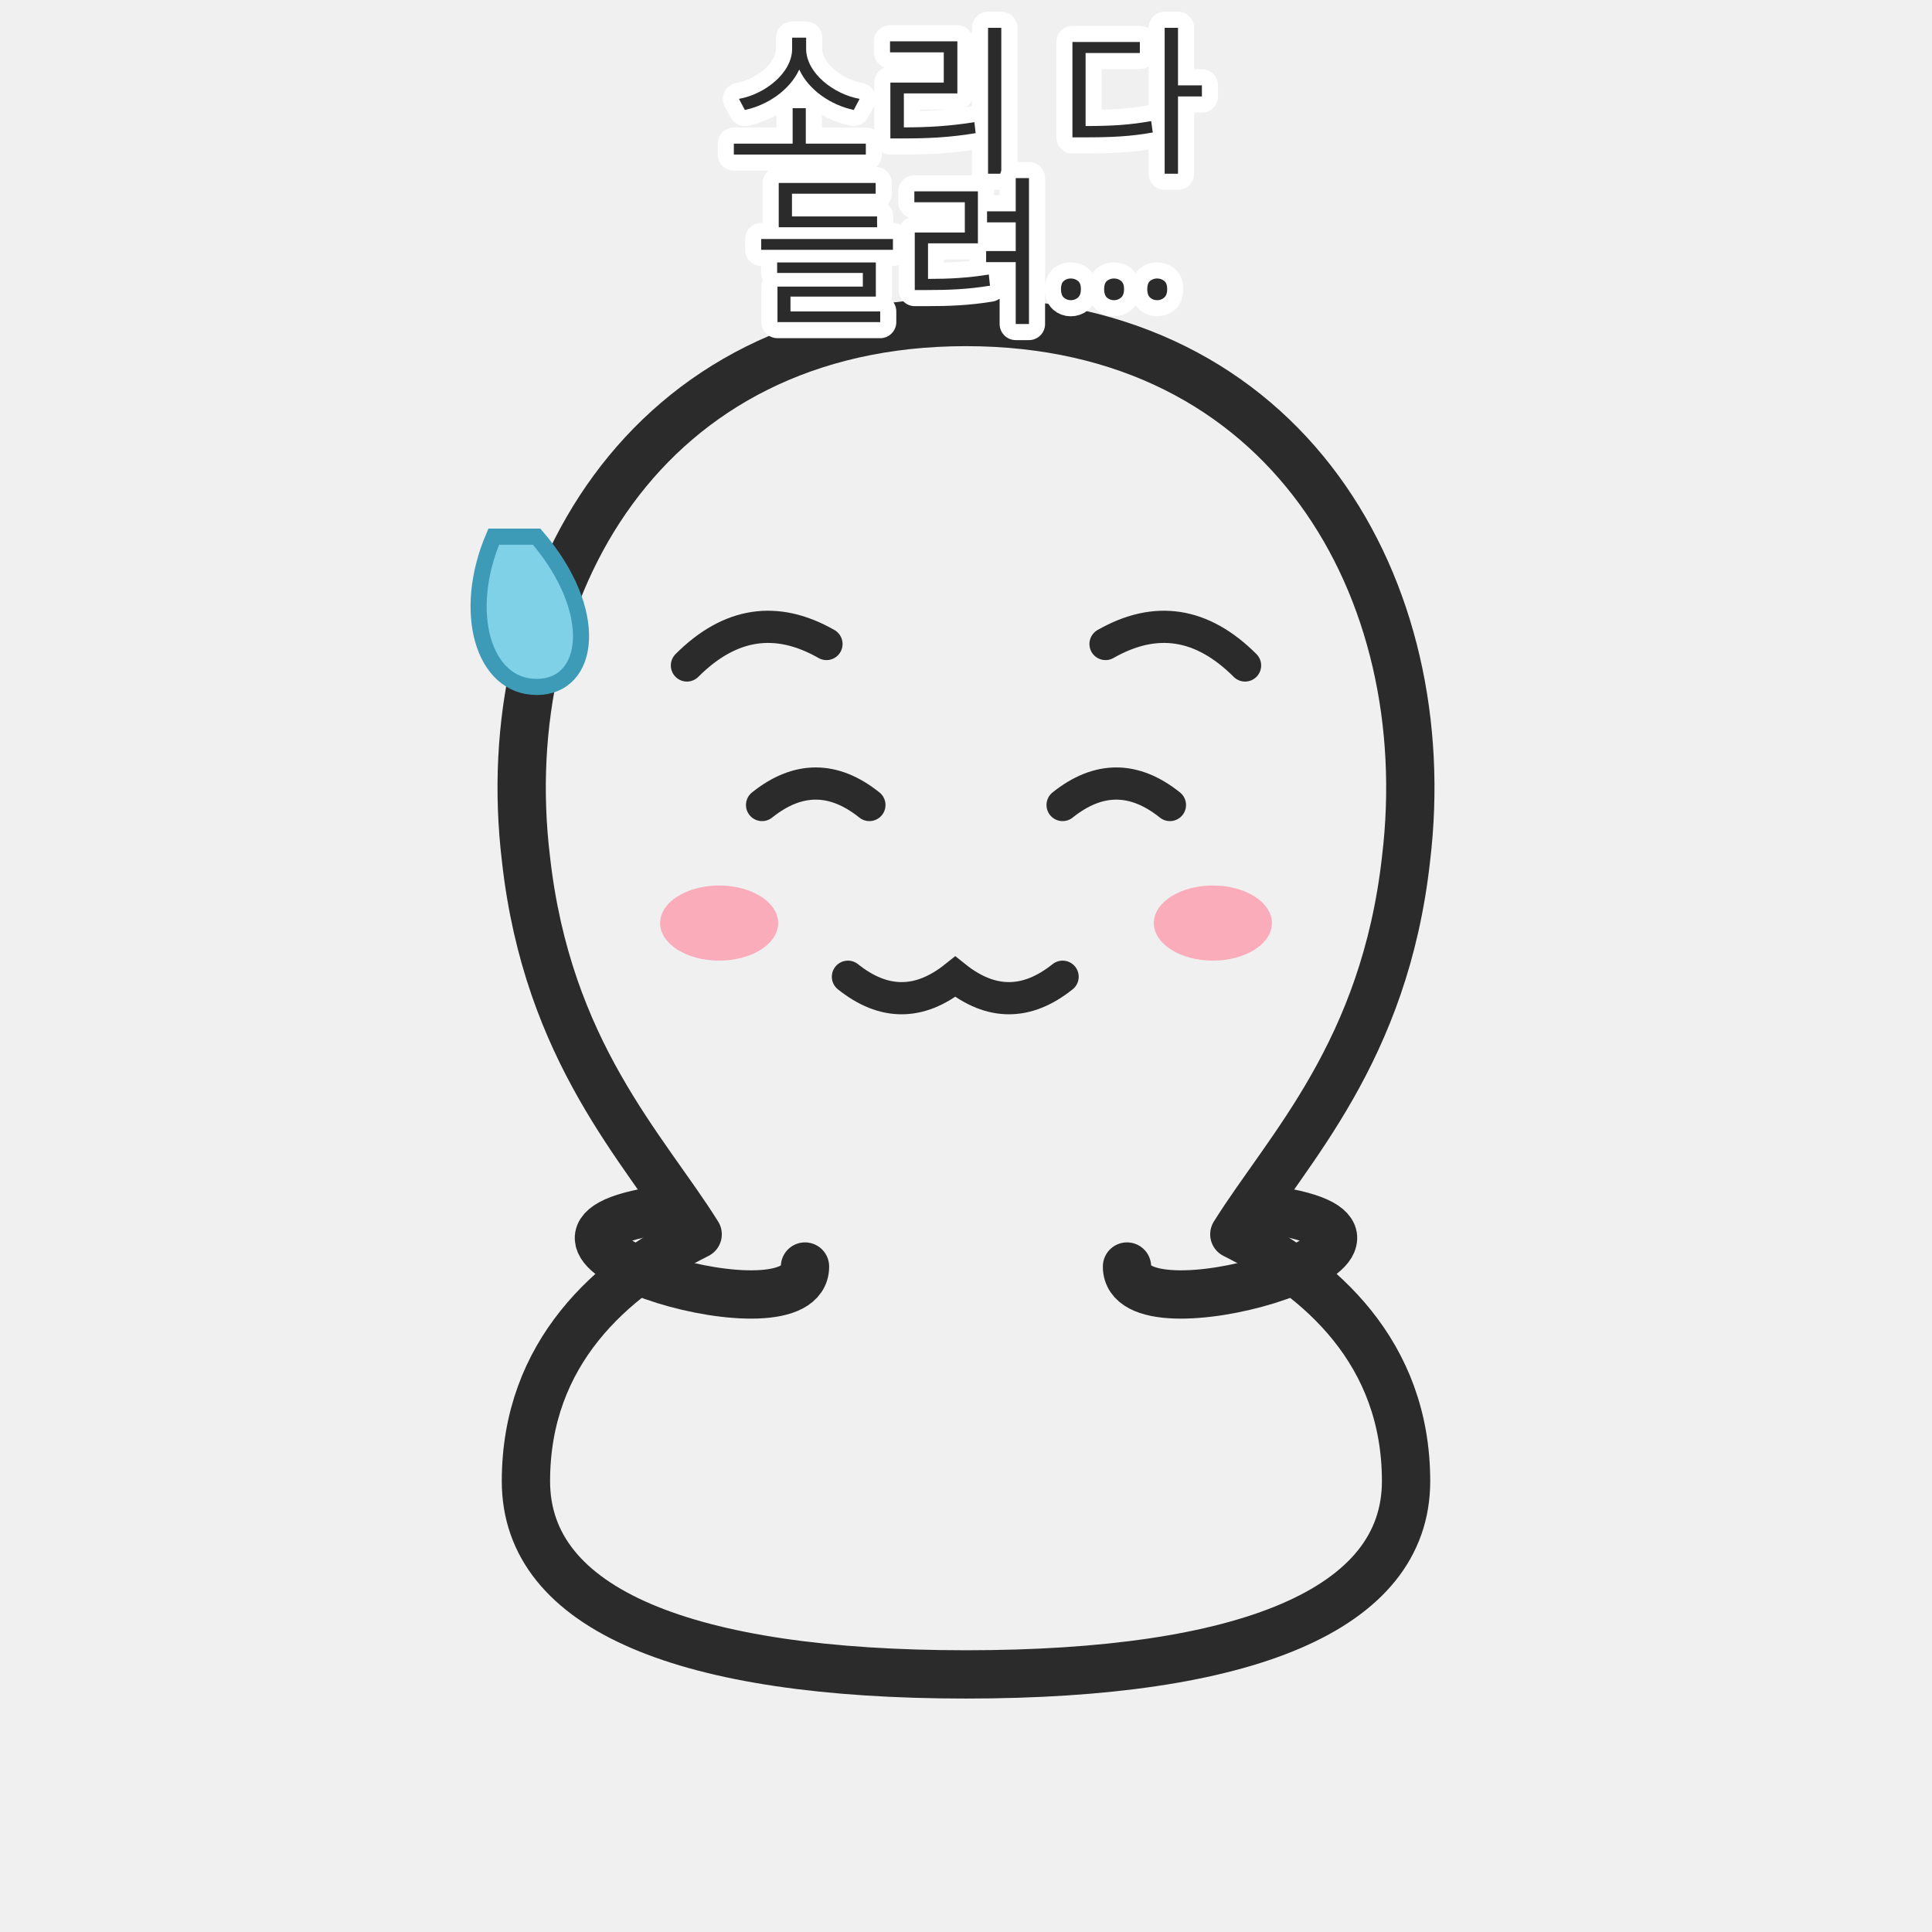
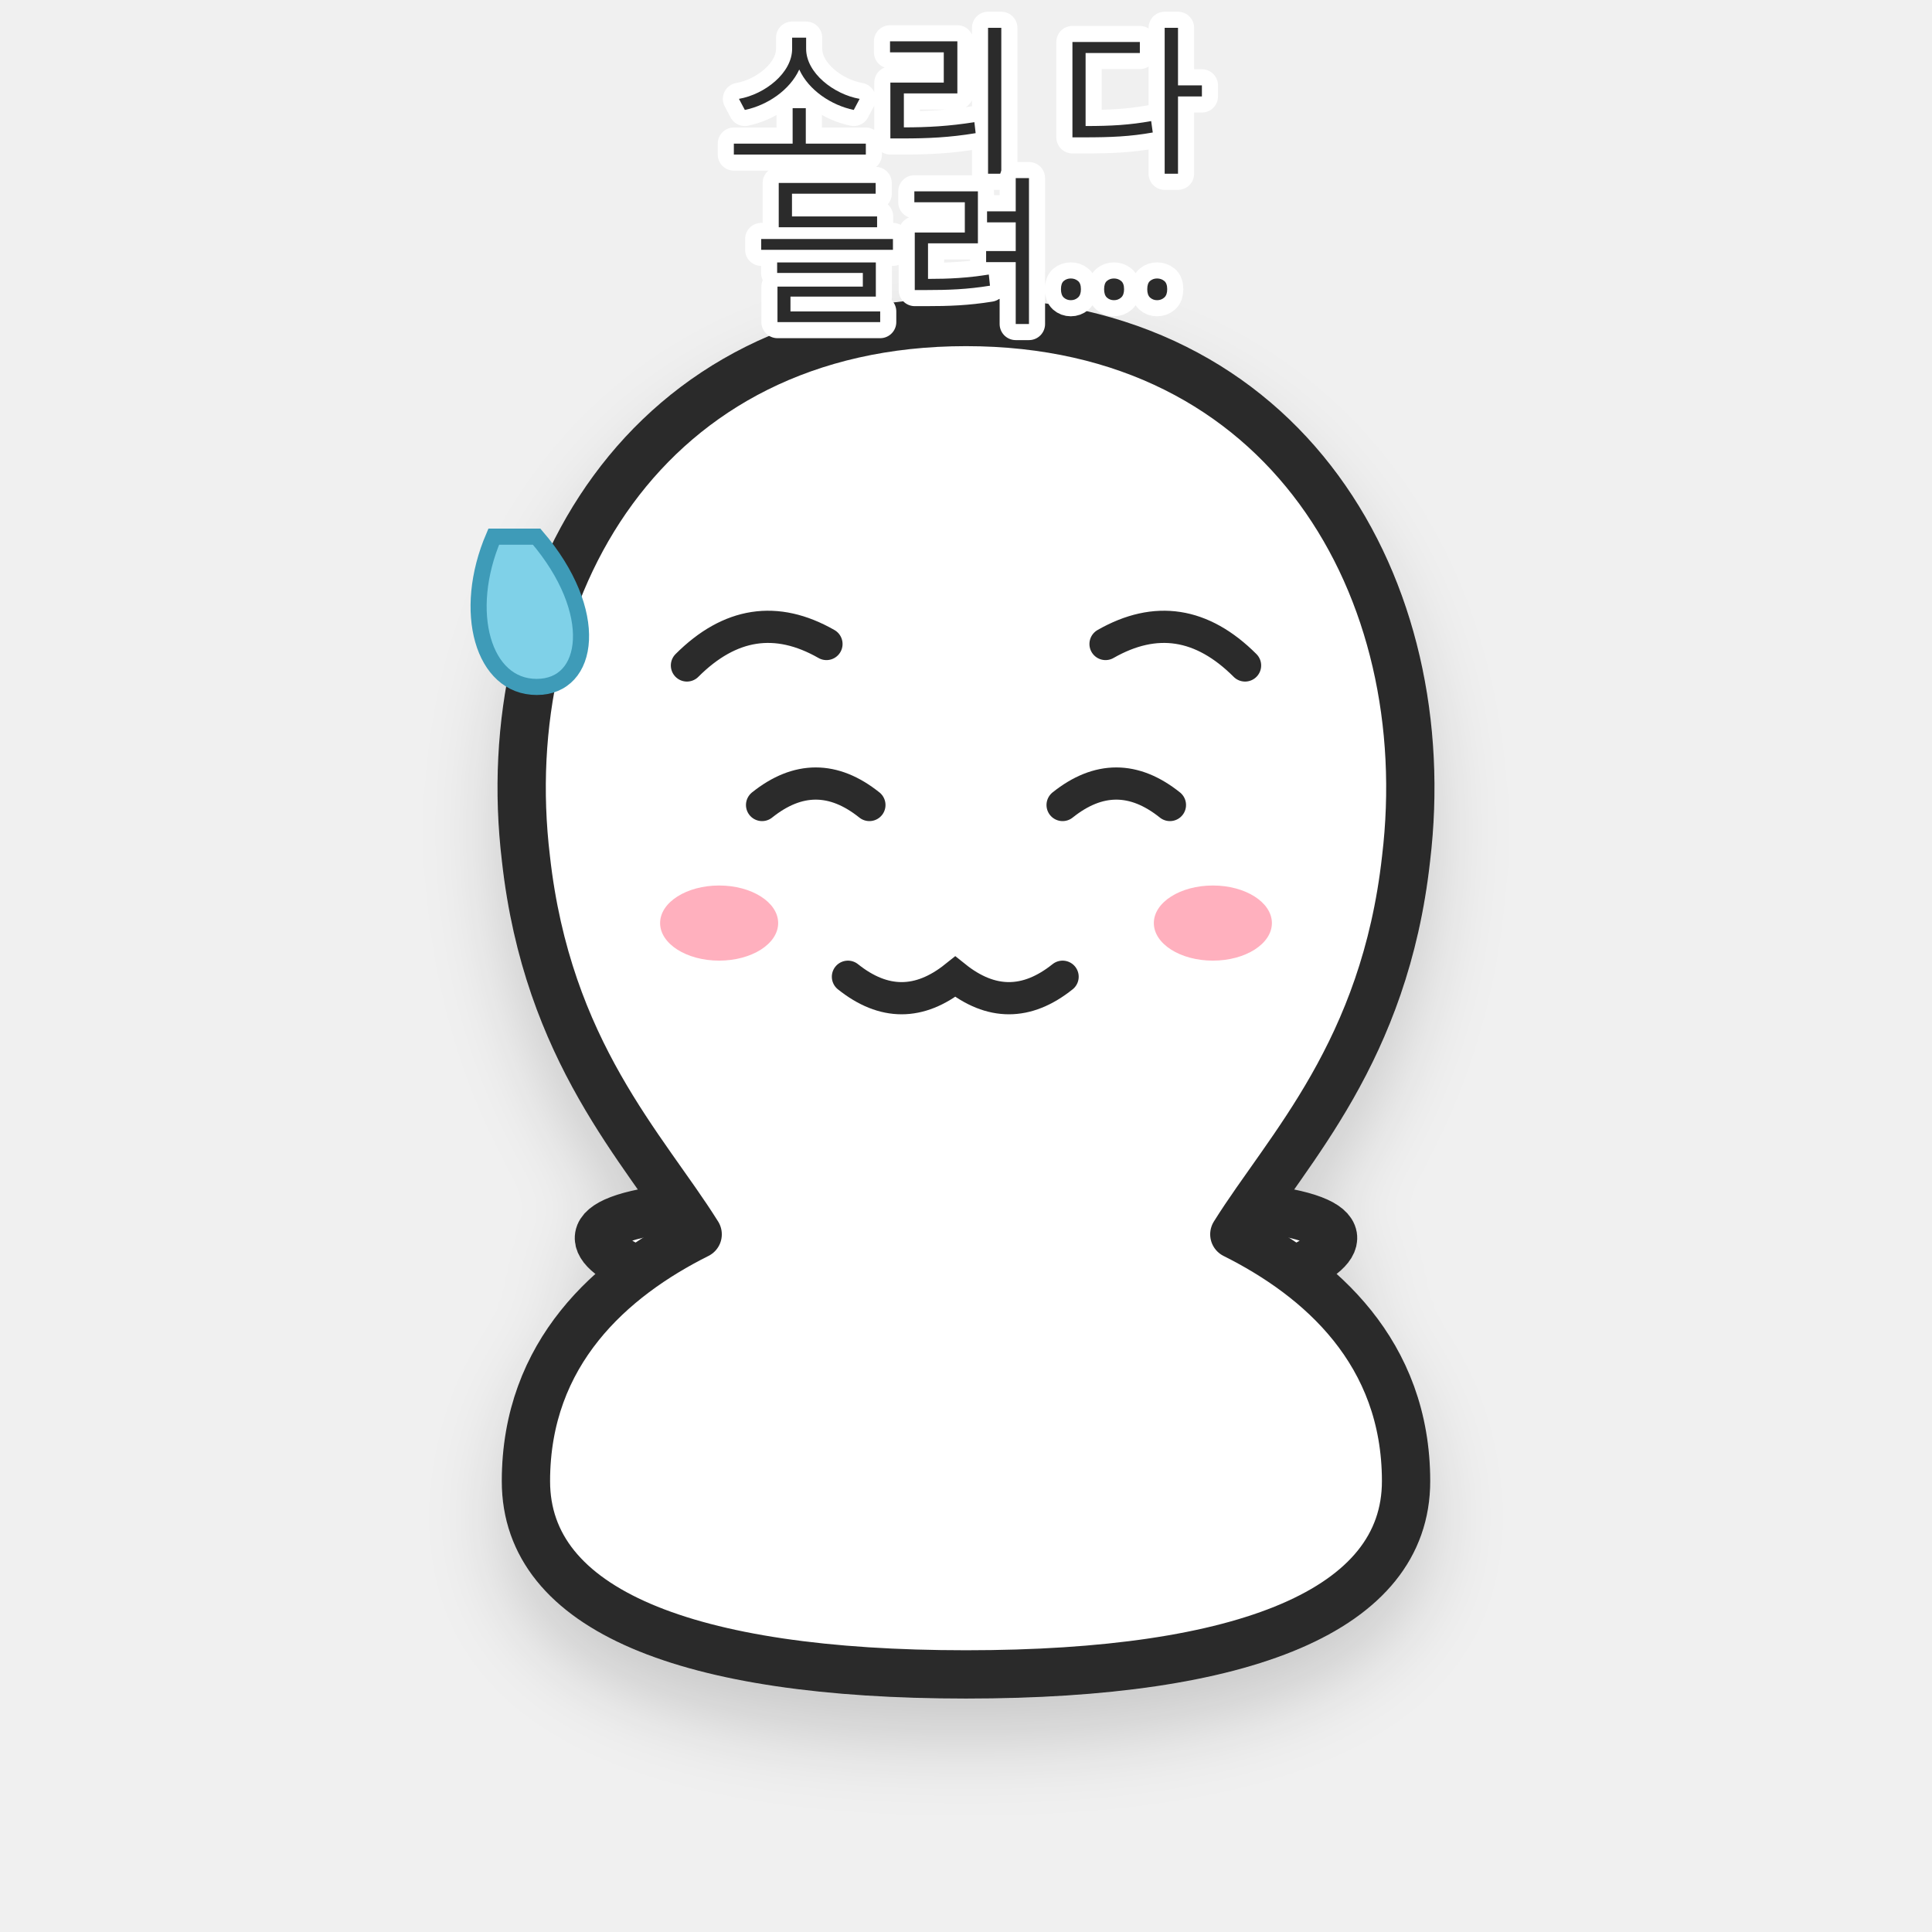
<svg xmlns="http://www.w3.org/2000/svg" width="360" height="360" viewBox="0 0 360 360">
-   <g fill="none" stroke="#2B2B2B" stroke-width="9" stroke-linecap="round" stroke-linejoin="round">
-     <path d="M180,60 C240,60 268,110 262,160 C258,196 240,214 230,230 C246,238 262,252 262,276 C262,300 232,312 180,312 C128,312 98,300 98,276 C98,252 114,238 130,230 C120,214 102,196 98,160 C92,110 120,60 180,60 Z" />
-     <path d="M120,226 C90,232 150,250 150,236 M240,226 C270,232 210,250 210,236" />
+   <defs>
+     <filter id="dropshadow" x="-30%" y="-20%" width="160%" height="150%">
+       <feDropShadow dx="0" dy="8" stdDeviation="7" flood-color="#000000" flood-opacity="0.16" />
+     </filter>
+   </defs>
+   <g filter="url(#dropshadow)">
+     <g fill="#FFFFFF" stroke="#2B2B2B" stroke-width="9" stroke-linejoin="round" stroke-linecap="round">
+       <path d="M120,226 C90,232 150,250 150,236 M240,226 C270,232 210,250 210,236" />
+       <path d="M180,60 C240,60 268,110 262,160 C258,196 240,214 230,230 C246,238 262,252 262,276 C262,300 232,312 180,312 C128,312 98,300 98,276 C98,252 114,238 130,230 C120,214 102,196 98,160 C92,110 120,60 180,60 Z" />
+     </g>
  </g>
  <path d="M128,124 Q140,112 154,120" fill="none" stroke="#2B2B2B" stroke-width="6" stroke-linecap="round" />
  <path d="M232,124 Q220,112 206,120" fill="none" stroke="#2B2B2B" stroke-width="6" stroke-linecap="round" />
  <path d="M142,150 Q152,142 162,150" fill="none" stroke="#2B2B2B" stroke-width="6" stroke-linecap="round" />
  <path d="M198,150 Q208,142 218,150" fill="none" stroke="#2B2B2B" stroke-width="6" stroke-linecap="round" />
  <path d="M158,182 Q168,190 178,182 Q188,190 198,182" fill="none" stroke="#2B2B2B" stroke-width="6" stroke-linecap="round" />
  <ellipse cx="134" cy="172" rx="11" ry="7" fill="#FF8FA3" opacity="0.7" />
  <ellipse cx="226" cy="172" rx="11" ry="7" fill="#FF8FA3" opacity="0.7" />
  <path d="M92,100 C86,114 90,128 100,128 C110,128 112,114 100,100 Z" fill="#7FD1E8" stroke="#3E9BB8" stroke-width="3" />
  <text x="180" y="30" text-anchor="middle" font-family="Jua" font-size="30" fill="#2B2B2B" stroke="#ffffff" stroke-width="6" paint-order="stroke" stroke-linejoin="round">소리 다</text>
  <text x="180" y="58" text-anchor="middle" font-family="Jua" font-size="30" fill="#2B2B2B" stroke="#ffffff" stroke-width="6" paint-order="stroke" stroke-linejoin="round">들려...</text>
</svg>
